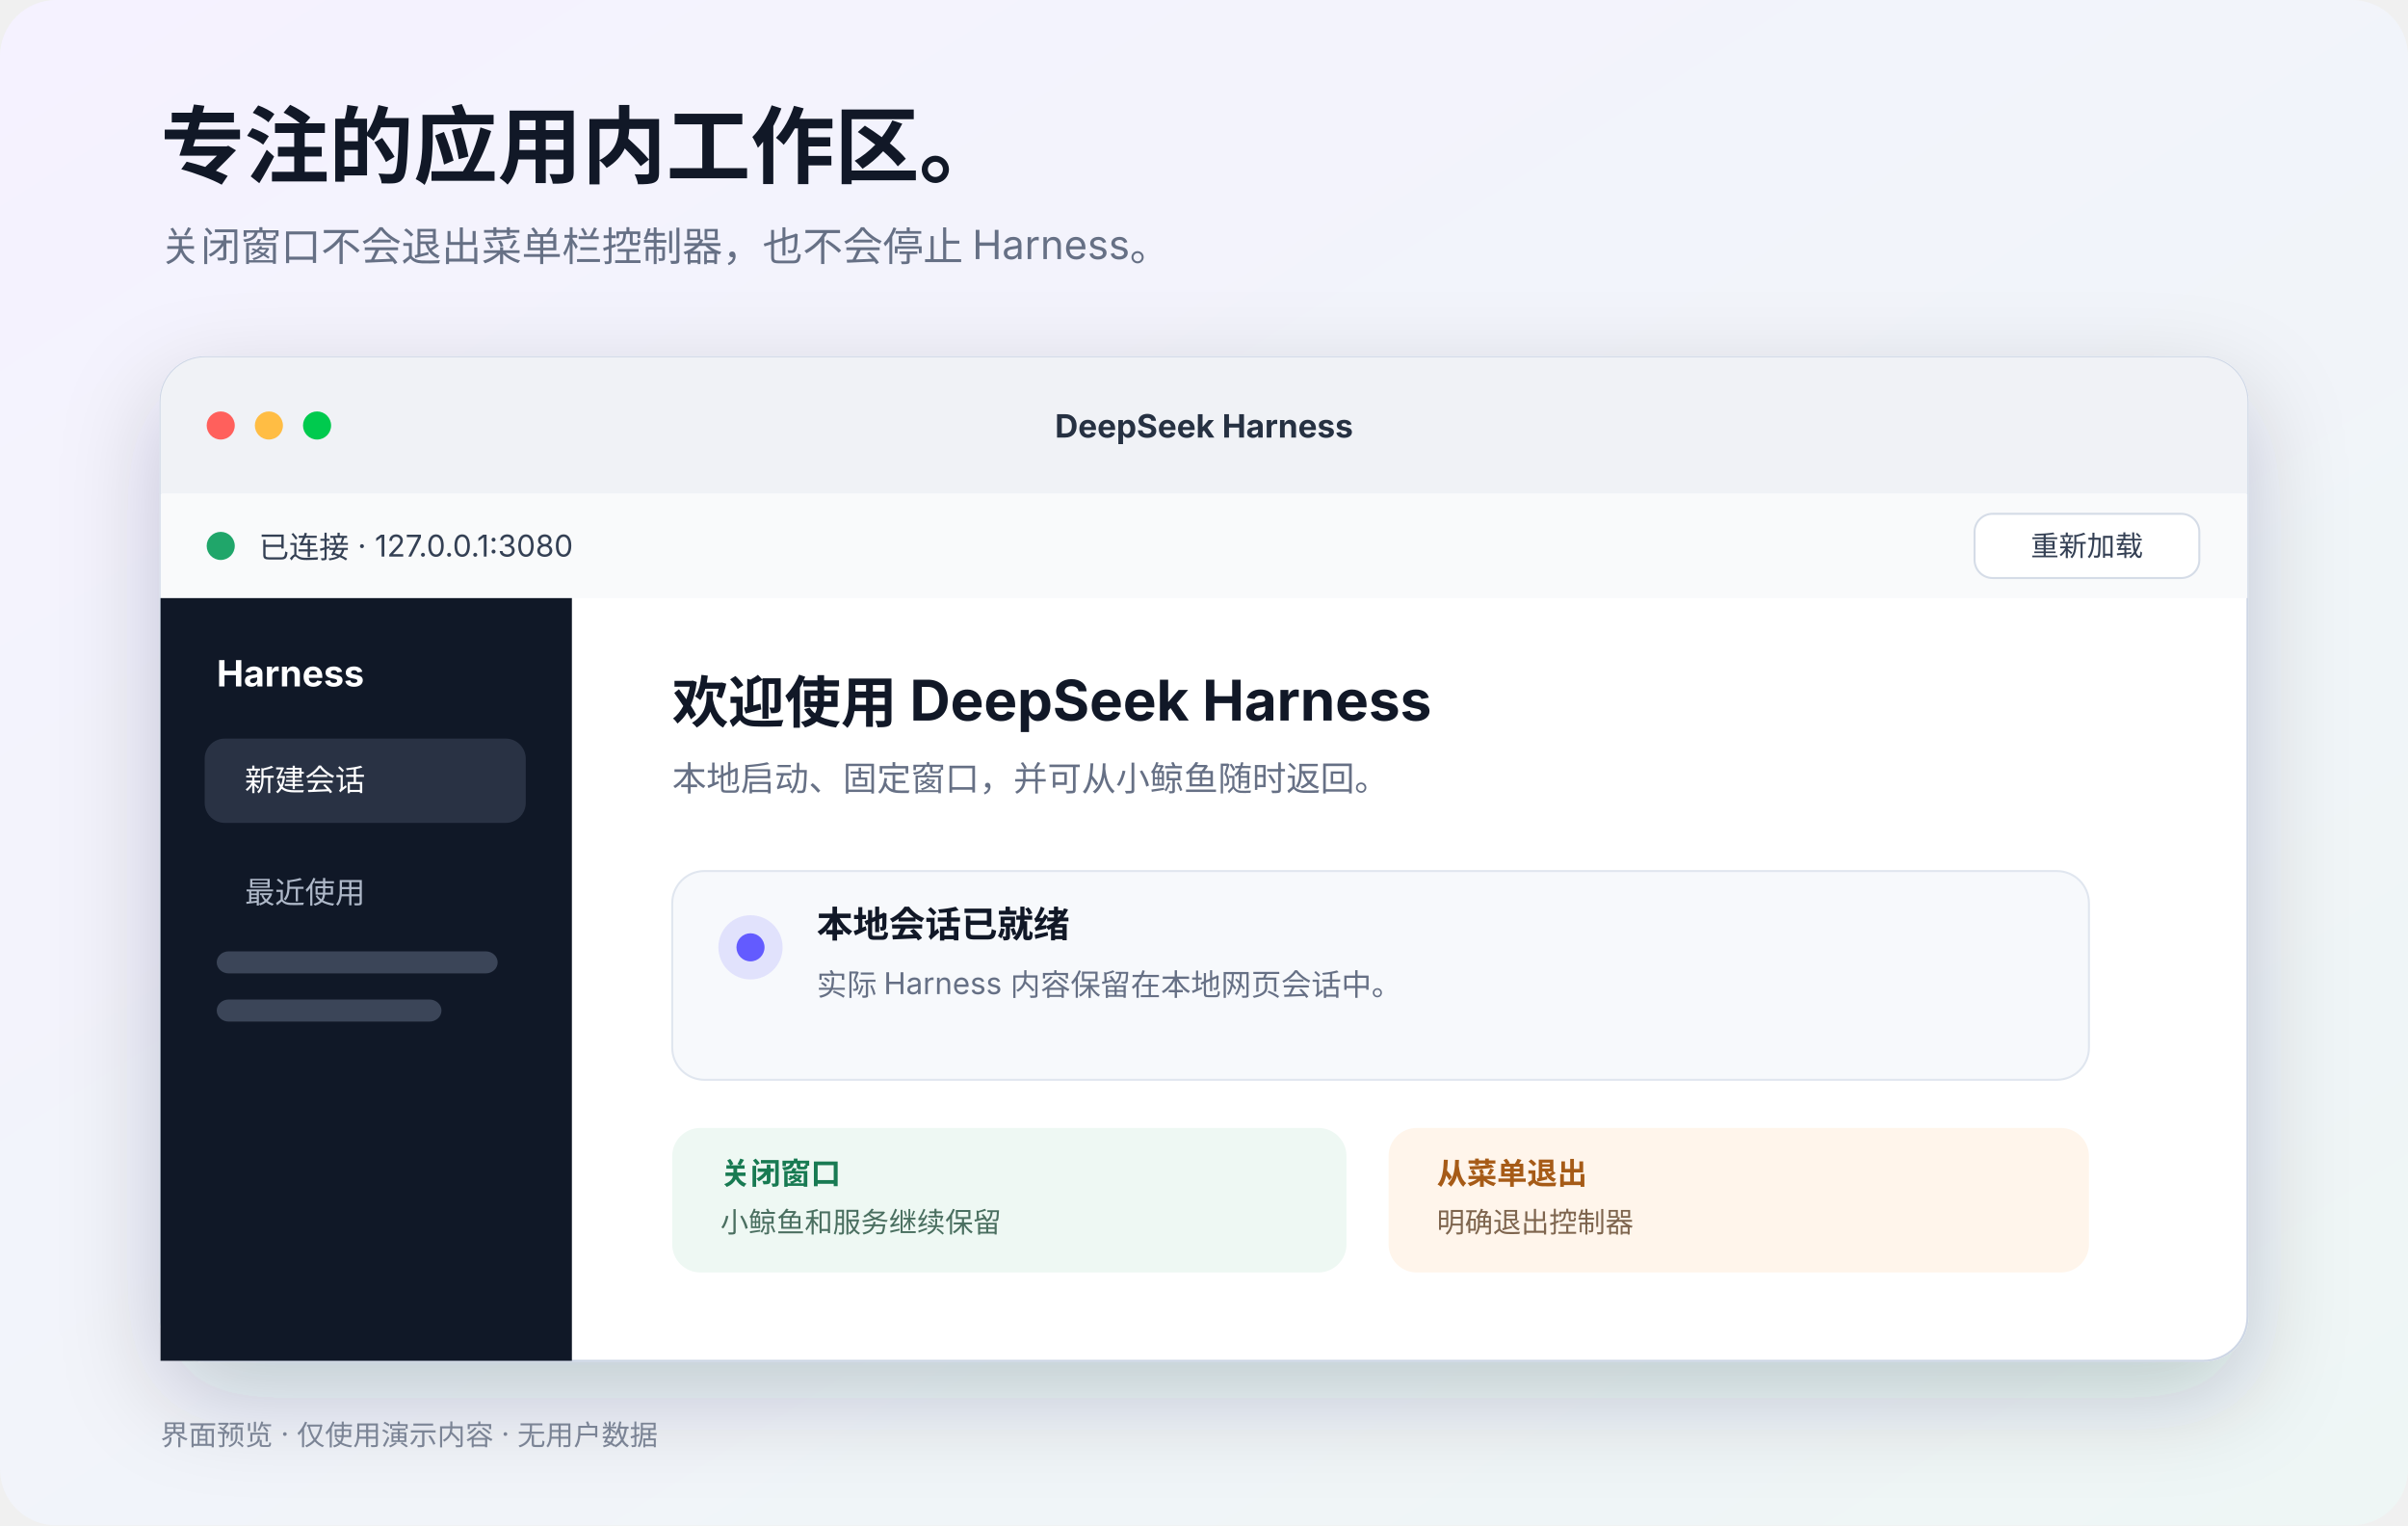
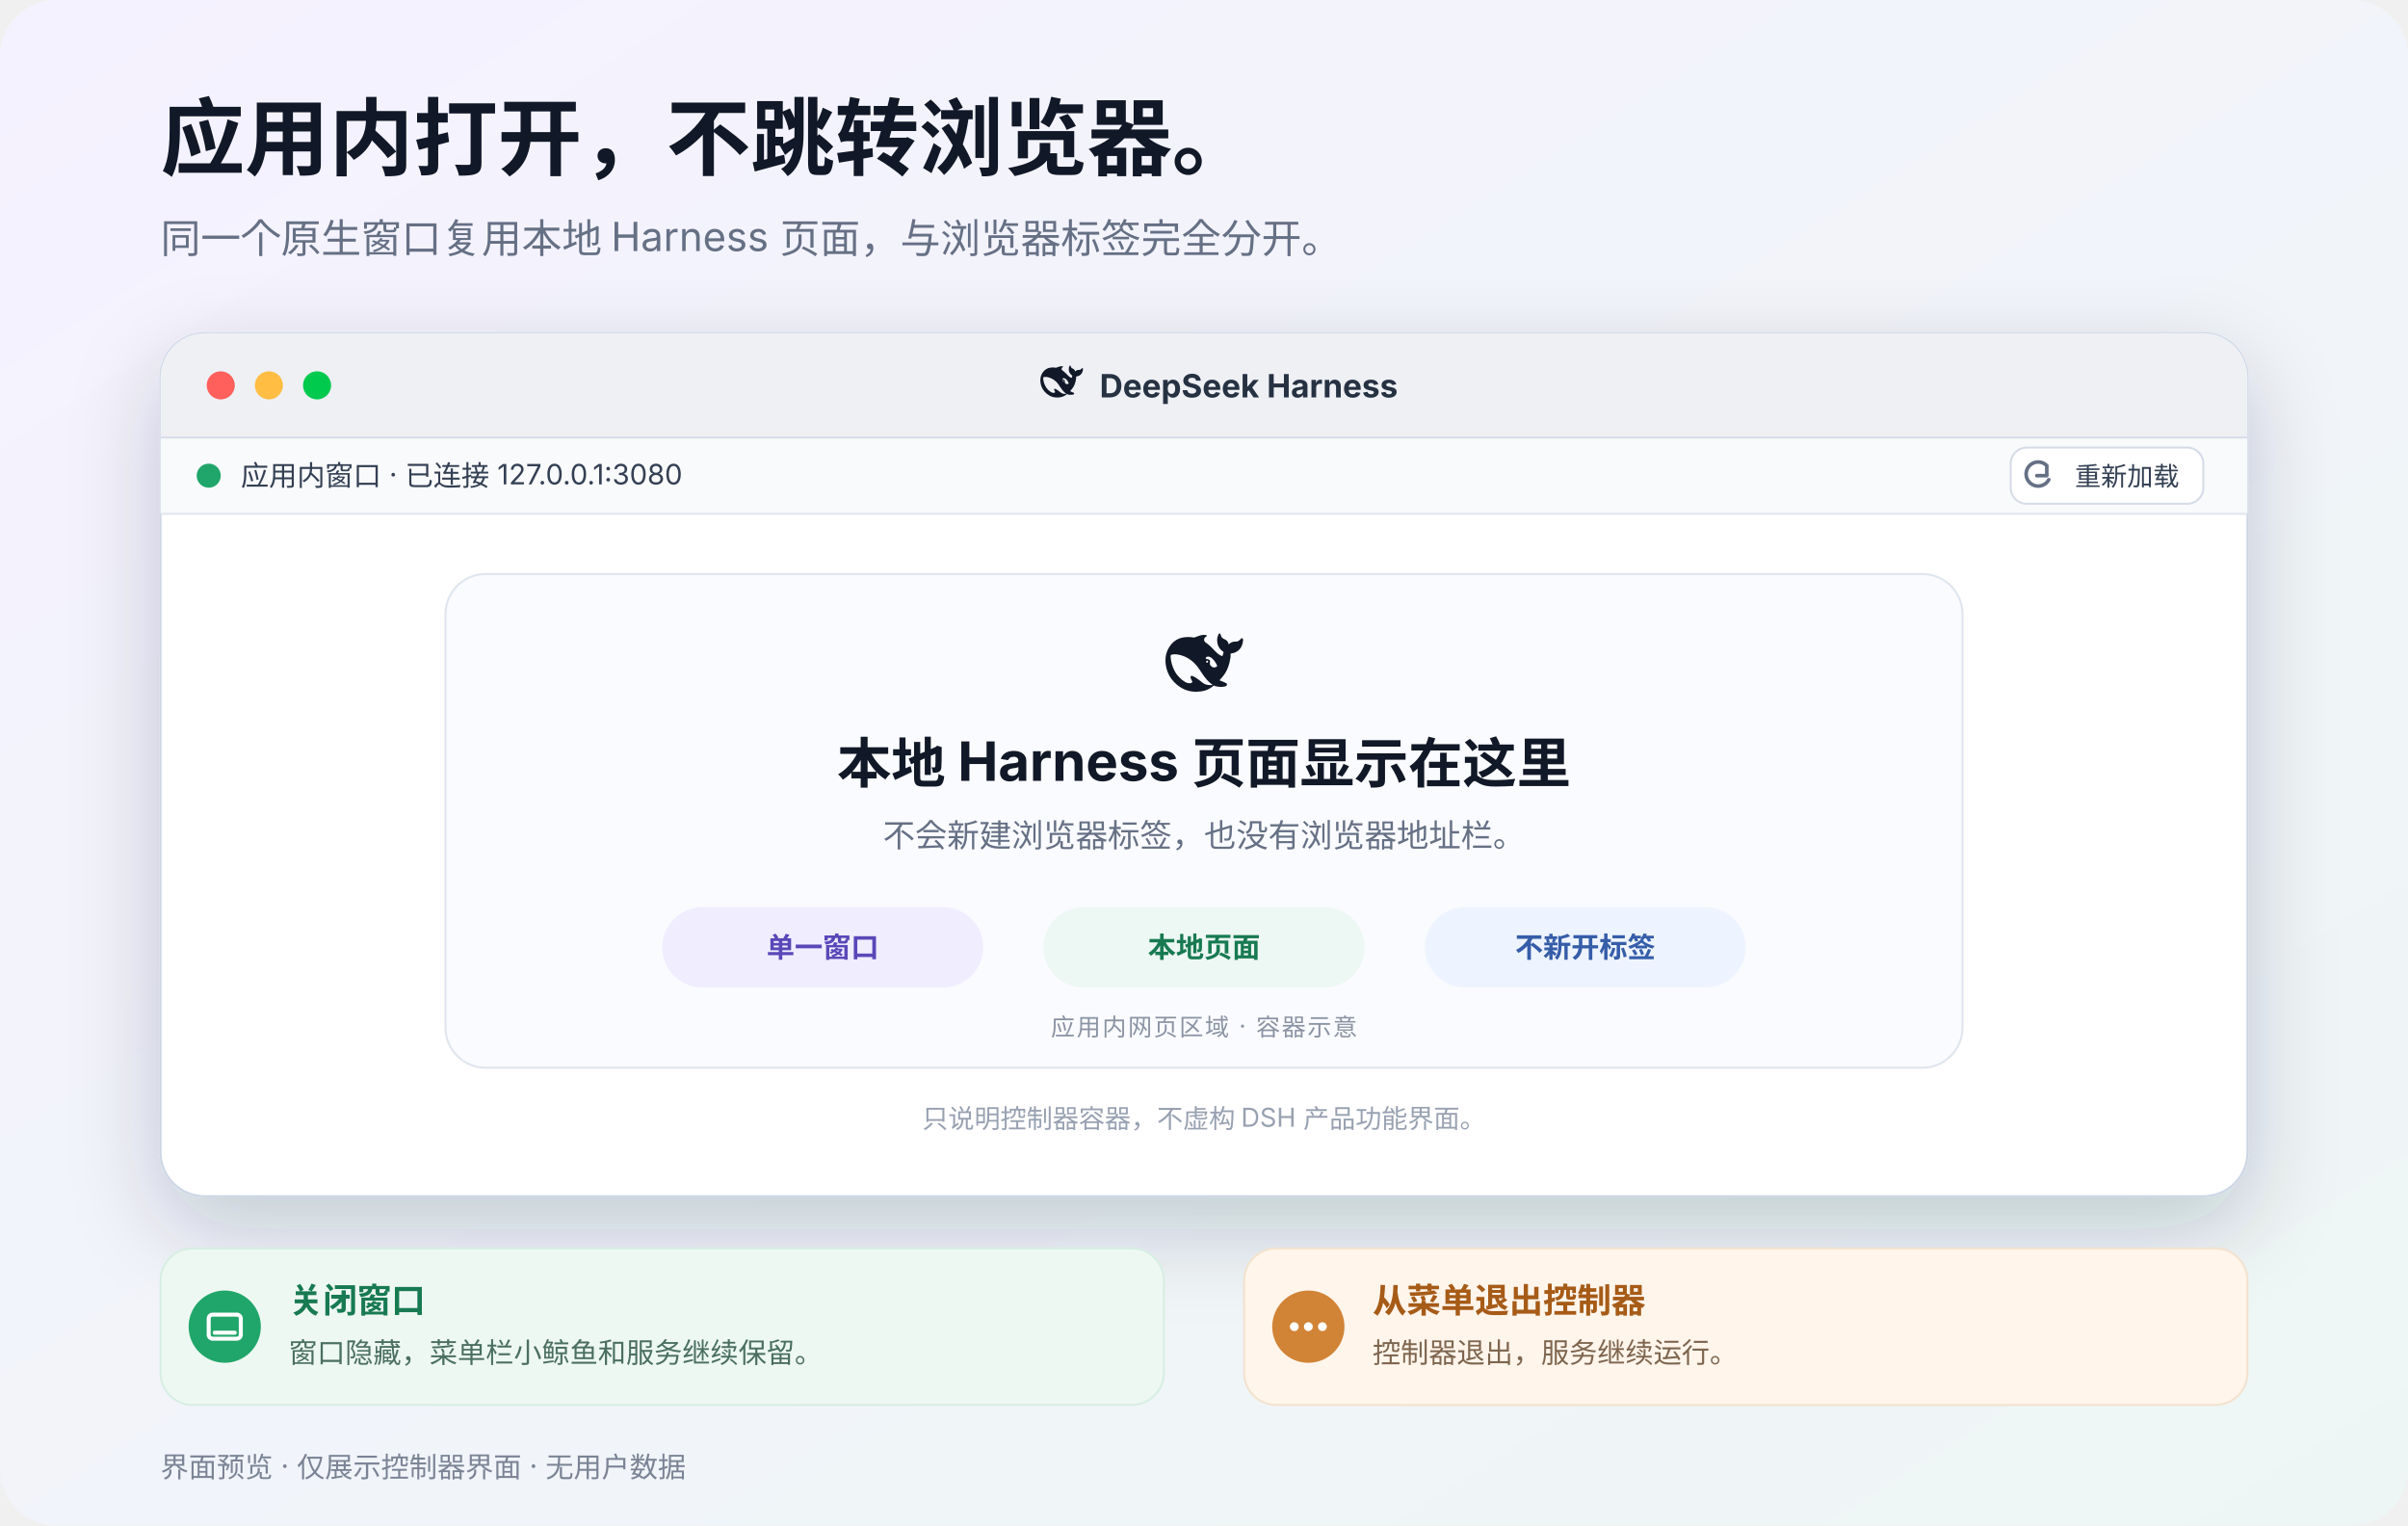
<svg xmlns="http://www.w3.org/2000/svg" width="1200" height="760" viewBox="0 0 1200 760" role="img" aria-labelledby="title desc">
  <defs>
    <linearGradient id="bg" x1="0" y1="0" x2="1" y2="1">
      <stop stop-color="#f5f2ff" />
      <stop offset="1" stop-color="#eef6f5" />
    </linearGradient>
-     <filter id="shadow" x="-20%" y="-20%" width="140%" height="160%">
-       <feDropShadow dx="0" dy="18" stdDeviation="24" flood-color="#172033" flood-opacity=".2" />
+     <filter id="shadow" x="-20%" y="-20%" width="140%" height="170%">
+       <feDropShadow dx="0" dy="16" stdDeviation="22" flood-color="#172033" flood-opacity=".2" />
    </filter>
+     <path id="official-whale" d="M48.835 10.048C48.323 9.792 48.102 10.28 47.803 10.528C47.701 10.608 47.614 10.712 47.527 10.808C46.779 11.624 45.905 12.16 44.762 12.096C43.092 12 41.666 12.536 40.406 13.84C40.138 12.232 39.248 11.272 37.893 10.656C37.184 10.336 36.467 10.016 35.97 9.32C35.623 8.824 35.529 8.272 35.356 7.728C35.246 7.4 35.135 7.064 34.765 7.008C34.363 6.944 34.206 7.288 34.048 7.576C33.418 8.752 33.173 10.048 33.197 11.36C33.252 14.312 34.474 16.664 36.9 18.336C37.176 18.528 37.247 18.72 37.16 19C36.995 19.576 36.797 20.136 36.624 20.712C36.514 21.08 36.349 21.16 35.962 21C34.631 20.432 33.481 19.592 32.464 18.576C30.739 16.872 29.179 14.992 27.233 13.52C26.776 13.176 26.319 12.856 25.847 12.552C23.862 10.584 26.107 8.968 26.627 8.776C27.17 8.576 26.816 7.888 25.059 7.896C23.302 7.904 21.695 8.504 19.647 9.304C19.348 9.424 19.032 9.512 18.709 9.584C16.85 9.224 14.92 9.144 12.903 9.376C9.106 9.808 6.073 11.64 3.843 14.768C1.165 18.528 0.534 22.8 1.307 27.256C2.118 31.952 4.466 35.84 8.074 38.88C11.816 42.032 16.125 43.576 21.041 43.28C24.027 43.104 27.352 42.696 31.102 39.456C32.047 39.936 33.04 40.128 34.686 40.272C35.955 40.392 37.176 40.208 38.121 40.008C39.602 39.688 39.499 38.288 38.964 38.032C34.623 35.968 35.576 36.808 34.71 36.128C36.916 33.464 40.24 30.696 41.54 21.728C41.643 21.016 41.556 20.568 41.54 19.992C41.532 19.64 41.611 19.504 42.005 19.464C43.092 19.336 44.148 19.032 45.117 18.488C47.929 16.92 49.064 14.344 49.331 11.256C49.371 10.784 49.324 10.296 48.835 10.048ZM24.326 37.84C20.12 34.464 18.079 33.352 17.236 33.4C16.448 33.448 16.59 34.368 16.763 34.968C16.944 35.56 17.181 35.968 17.512 36.488C17.74 36.832 17.898 37.344 17.283 37.728C15.928 38.584 13.573 37.44 13.462 37.384C10.721 35.736 8.428 33.56 6.813 30.584C5.253 27.72 4.348 24.648 4.198 21.368C4.158 20.576 4.387 20.296 5.159 20.152C6.175 19.96 7.223 19.92 8.239 20.072C12.533 20.712 16.189 22.672 19.253 25.776C21.002 27.544 22.325 29.656 23.689 31.72C25.138 33.912 26.698 36 28.683 37.712C29.384 38.312 29.943 38.768 30.479 39.104C28.864 39.288 26.17 39.328 24.326 37.84ZM26.343 24.6C26.343 24.248 26.619 23.968 26.966 23.968C27.044 23.968 27.115 23.984 27.178 24.008C27.265 24.04 27.344 24.088 27.407 24.16C27.517 24.272 27.58 24.432 27.58 24.6C27.58 24.952 27.304 25.232 26.957 25.232C26.611 25.232 26.343 24.952 26.343 24.6ZM32.606 27.88C32.205 28.048 31.803 28.192 31.416 28.208C30.818 28.24 30.164 27.992 29.81 27.688C29.258 27.216 28.864 26.952 28.699 26.128C28.628 25.776 28.668 25.232 28.73 24.92C28.872 24.248 28.714 23.816 28.25 23.424C27.872 23.104 27.391 23.016 26.863 23.016C26.666 23.016 26.485 22.928 26.351 22.856C26.13 22.744 25.949 22.464 26.123 22.12C26.178 22.008 26.446 21.736 26.509 21.688C27.226 21.272 28.053 21.408 28.817 21.72C29.526 22.016 30.061 22.56 30.834 23.328C31.622 24.256 31.763 24.512 32.212 25.208C32.567 25.752 32.89 26.312 33.11 26.952C33.245 27.352 33.071 27.68 32.606 27.88Z" />
  </defs>
  <rect width="1200" height="760" rx="28" fill="url(#bg)" />
-   <text x="80" y="88" fill="#111827" font-family="-apple-system,BlinkMacSystemFont,'Segoe UI',sans-serif" font-size="42" font-weight="700">专注的应用内工作区。</text>
-   <text x="80" y="130" fill="#667085" font-family="-apple-system,BlinkMacSystemFont,'Segoe UI',sans-serif" font-size="20">关闭窗口不会退出菜单栏控制器，也不会停止 Harness。</text>
+   <text x="80" y="84" fill="#111827" font-family="-apple-system,BlinkMacSystemFont,'Segoe UI',sans-serif" font-size="42" font-weight="700">应用内打开，不跳转浏览器。</text>
+   <text x="80" y="126" fill="#667085" font-family="-apple-system,BlinkMacSystemFont,'Segoe UI',sans-serif" font-size="20">同一个原生窗口复用本地 Harness 页面，与浏览器标签完全分开。</text>
  <g filter="url(#shadow)">
-     <rect x="80" y="178" width="1040" height="500" rx="22" fill="#fff" stroke="#cdd6e5" />
+     <rect x="80" y="166" width="1040" height="430" rx="22" fill="#fff" stroke="#cdd6e5" />
  </g>
-   <path d="M80 200a22 22 0 0 1 22-22h996a22 22 0 0 1 22 22v46H80z" fill="#f0f2f6" />
-   <circle cx="110" cy="212" r="7" fill="#ff605c" />
-   <circle cx="134" cy="212" r="7" fill="#ffbd44" />
-   <circle cx="158" cy="212" r="7" fill="#00ca4e" />
-   <text x="600" y="218" text-anchor="middle" fill="#263142" font-family="-apple-system,BlinkMacSystemFont,'Segoe UI',sans-serif" font-size="16" font-weight="650">DeepSeek Harness</text>
-   <rect x="80" y="246" width="1040" height="52" fill="#f9fafb" />
-   <circle cx="110" cy="272" r="7" fill="#20a66a" />
-   <text x="129" y="278" fill="#344054" font-family="-apple-system,BlinkMacSystemFont,'Segoe UI',sans-serif" font-size="15">已连接 · 127.0.0.1:3080</text>
-   <rect x="984" y="256" width="112" height="32" rx="9" fill="#fff" stroke="#d5dce7" />
-   <text x="1040" y="277" text-anchor="middle" fill="#344054" font-family="-apple-system,BlinkMacSystemFont,'Segoe UI',sans-serif" font-size="14">重新加载</text>
-   <rect x="80" y="298" width="205" height="380" fill="#101827" />
-   <text x="108" y="342" fill="#fff" font-family="-apple-system,BlinkMacSystemFont,'Segoe UI',sans-serif" font-size="18" font-weight="650">Harness</text>
-   <rect x="102" y="368" width="160" height="42" rx="10" fill="#293244" />
-   <text x="122" y="394" fill="#fff" font-family="-apple-system,BlinkMacSystemFont,'Segoe UI',sans-serif" font-size="15">新建会话</text>
-   <text x="122" y="450" fill="#aeb8c8" font-family="-apple-system,BlinkMacSystemFont,'Segoe UI',sans-serif" font-size="15">最近使用</text>
-   <rect x="108" y="474" width="140" height="11" rx="6" fill="#3b4558" />
-   <rect x="108" y="498" width="112" height="11" rx="6" fill="#3b4558" />
-   <g font-family="-apple-system,BlinkMacSystemFont,'Segoe UI',sans-serif">
-     <text x="335" y="360" fill="#111827" font-size="28" font-weight="700">欢迎使用 DeepSeek Harness</text>
-     <text x="335" y="394" fill="#667085" font-size="17">本地启动、固定窗口，并可从小鲸鱼随时返回。</text>
-     <rect x="335" y="434" width="706" height="104" rx="16" fill="#f7f9fc" stroke="#e0e6ef" />
-     <circle cx="374" cy="472" r="16" fill="#635bff" opacity=".15" />
-     <circle cx="374" cy="472" r="7" fill="#635bff" />
-     <text x="407" y="467" fill="#111827" font-size="18" font-weight="650">本地会话已就绪</text>
-     <text x="407" y="496" fill="#667085" font-size="15">实际 Harness 内容保留在本地网页会话中。</text>
-     <rect x="335" y="562" width="336" height="72" rx="14" fill="#eef8f3" />
-     <text x="359" y="590" fill="#187a52" font-size="15" font-weight="650">关闭窗口</text>
-     <text x="359" y="614" fill="#4a6f60" font-size="14">小鲸鱼和服务继续保留</text>
-     <rect x="692" y="562" width="349" height="72" rx="14" fill="#fff5eb" />
-     <text x="716" y="590" fill="#a65b17" font-size="15" font-weight="650">从菜单退出</text>
-     <text x="716" y="614" fill="#7e654e" font-size="14">明确退出控制器</text>
+   <path d="M80 188a22 22 0 0 1 22-22h996a22 22 0 0 1 22 22v30H80z" fill="#eef0f4" />
+   <circle cx="110" cy="192" r="7" fill="#ff605c" />
+   <circle cx="134" cy="192" r="7" fill="#ffbd44" />
+   <circle cx="158" cy="192" r="7" fill="#00ca4e" />
+   <g transform="translate(518 179) scale(.44)" fill="#111827">
+     <use href="#official-whale" />
  </g>
-   <text x="80" y="720" fill="#7b8495" font-family="-apple-system,BlinkMacSystemFont,'Segoe UI',sans-serif" font-size="14">界面预览 · 仅使用演示内容 · 无用户数据</text>
+   <text x="548" y="198" fill="#263142" font-family="-apple-system,BlinkMacSystemFont,'Segoe UI',sans-serif" font-size="16" font-weight="650">DeepSeek Harness</text>
+   <rect x="80" y="218" width="1040" height="38" fill="#f9fafb" />
+   <line x1="80" x2="1120" y1="218" y2="218" stroke="#d8dee8" />
+   <line x1="80" x2="1120" y1="256" y2="256" stroke="#e1e6ee" />
+   <circle cx="104" cy="237" r="6" fill="#20a66a" />
+   <text x="120" y="242" fill="#344054" font-family="-apple-system,BlinkMacSystemFont,'Segoe UI',sans-serif" font-size="14">应用内窗口 · 已连接 127.0.0.1:3080</text>
+   <rect x="1002" y="223" width="96" height="28" rx="8" fill="#fff" stroke="#d5dce7" />
+   <path d="M1020 232a6 6 0 1 0 1 7M1020 232v5h-5" fill="none" stroke="#667085" stroke-width="1.8" stroke-linecap="round" stroke-linejoin="round" />
+   <text x="1060" y="242" text-anchor="middle" fill="#344054" font-family="-apple-system,BlinkMacSystemFont,'Segoe UI',sans-serif" font-size="13">重新加载</text>
+   <rect x="222" y="286" width="756" height="246" rx="20" fill="#fafbfe" stroke="#dfe5ee" />
+   <g transform="translate(580 310) scale(.8)" fill="#111827">
+     <use href="#official-whale" />
+   </g>
+   <text x="600" y="390" text-anchor="middle" fill="#111827" font-family="-apple-system,BlinkMacSystemFont,'Segoe UI',sans-serif" font-size="27" font-weight="700">本地 Harness 页面显示在这里</text>
+   <text x="600" y="422" text-anchor="middle" fill="#667085" font-family="-apple-system,BlinkMacSystemFont,'Segoe UI',sans-serif" font-size="16">不会新建浏览器标签，也没有浏览器地址栏。</text>
+   <g font-family="-apple-system,BlinkMacSystemFont,'Segoe UI',sans-serif" font-size="14" font-weight="650">
+     <rect x="330" y="452" width="160" height="40" rx="20" fill="#f0edff" />
+     <text x="410" y="477" text-anchor="middle" fill="#5948b8">单一窗口</text>
+     <rect x="520" y="452" width="160" height="40" rx="20" fill="#edf7f3" />
+     <text x="600" y="477" text-anchor="middle" fill="#187a52">本地页面</text>
+     <rect x="710" y="452" width="160" height="40" rx="20" fill="#eef4ff" />
+     <text x="790" y="477" text-anchor="middle" fill="#355da8">不新开标签</text>
+   </g>
+   <text x="600" y="516" text-anchor="middle" fill="#8a93a3" font-family="-apple-system,BlinkMacSystemFont,'Segoe UI',sans-serif" font-size="12" letter-spacing=".8">应用内网页区域 · 容器示意</text>
+   <text x="600" y="562" text-anchor="middle" fill="#98a1b1" font-family="-apple-system,BlinkMacSystemFont,'Segoe UI',sans-serif" font-size="13">只说明控制器容器，不虚构 DSH 产品功能界面。</text>
+   <rect x="80" y="622" width="500" height="78" rx="16" fill="#eef8f3" stroke="#d7eee3" />
+   <circle cx="112" cy="661" r="18" fill="#20a66a" />
+   <rect x="104" y="655" width="16" height="12" rx="2" fill="none" stroke="#fff" stroke-width="2" />
+   <path d="M107 664h10" stroke="#fff" stroke-width="2" stroke-linecap="round" />
+   <text x="144" y="654" fill="#187a52" font-family="-apple-system,BlinkMacSystemFont,'Segoe UI',sans-serif" font-size="17" font-weight="700">关闭窗口</text>
+   <text x="144" y="679" fill="#4a6f60" font-family="-apple-system,BlinkMacSystemFont,'Segoe UI',sans-serif" font-size="14">窗口隐藏，菜单栏小鲸鱼和服务继续保留。</text>
+   <rect x="620" y="622" width="500" height="78" rx="16" fill="#fff5eb" stroke="#f3e2ce" />
+   <circle cx="652" cy="661" r="18" fill="#d18336" />
+   <circle cx="645" cy="661" r="2.2" fill="#fff" />
+   <circle cx="652" cy="661" r="2.2" fill="#fff" />
+   <circle cx="659" cy="661" r="2.2" fill="#fff" />
+   <text x="684" y="654" fill="#a65b17" font-family="-apple-system,BlinkMacSystemFont,'Segoe UI',sans-serif" font-size="17" font-weight="700">从菜单退出控制器</text>
+   <text x="684" y="679" fill="#7e654e" font-family="-apple-system,BlinkMacSystemFont,'Segoe UI',sans-serif" font-size="14">控制器退出，服务继续运行。</text>
+   <text x="80" y="736" fill="#7b8495" font-family="-apple-system,BlinkMacSystemFont,'Segoe UI',sans-serif" font-size="14">界面预览 · 仅展示控制器界面 · 无用户数据</text>
</svg>
